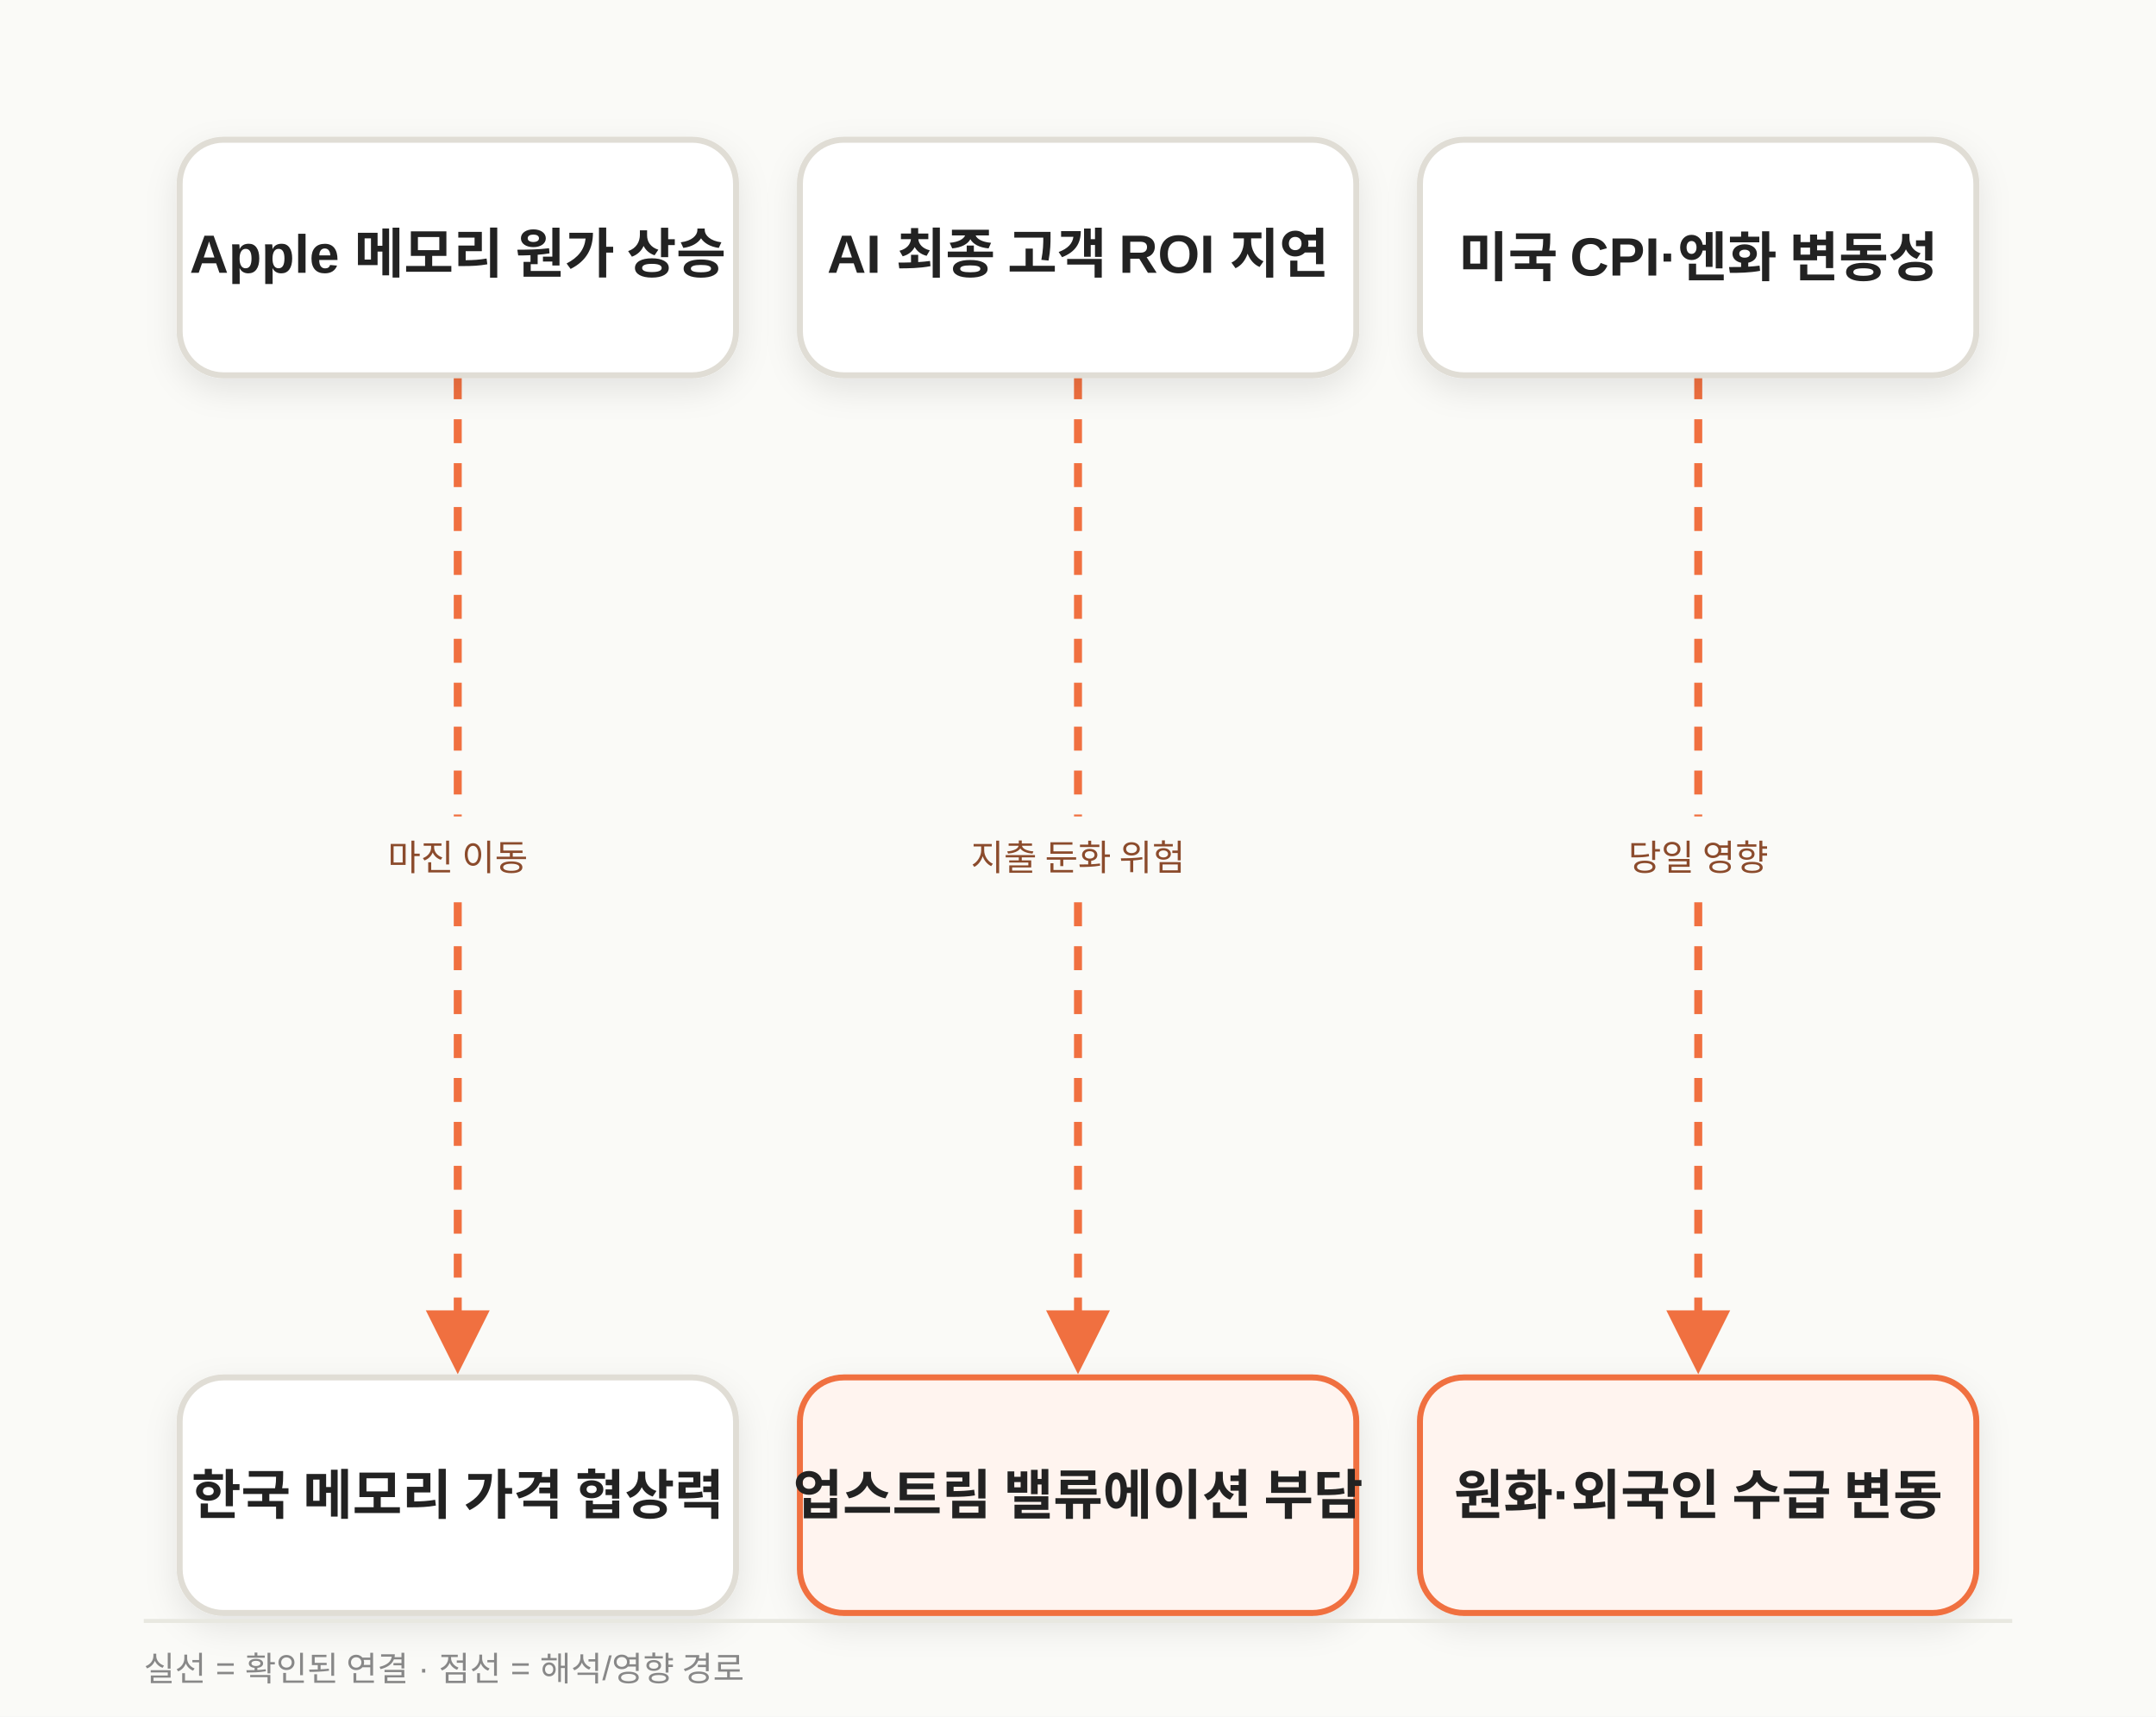
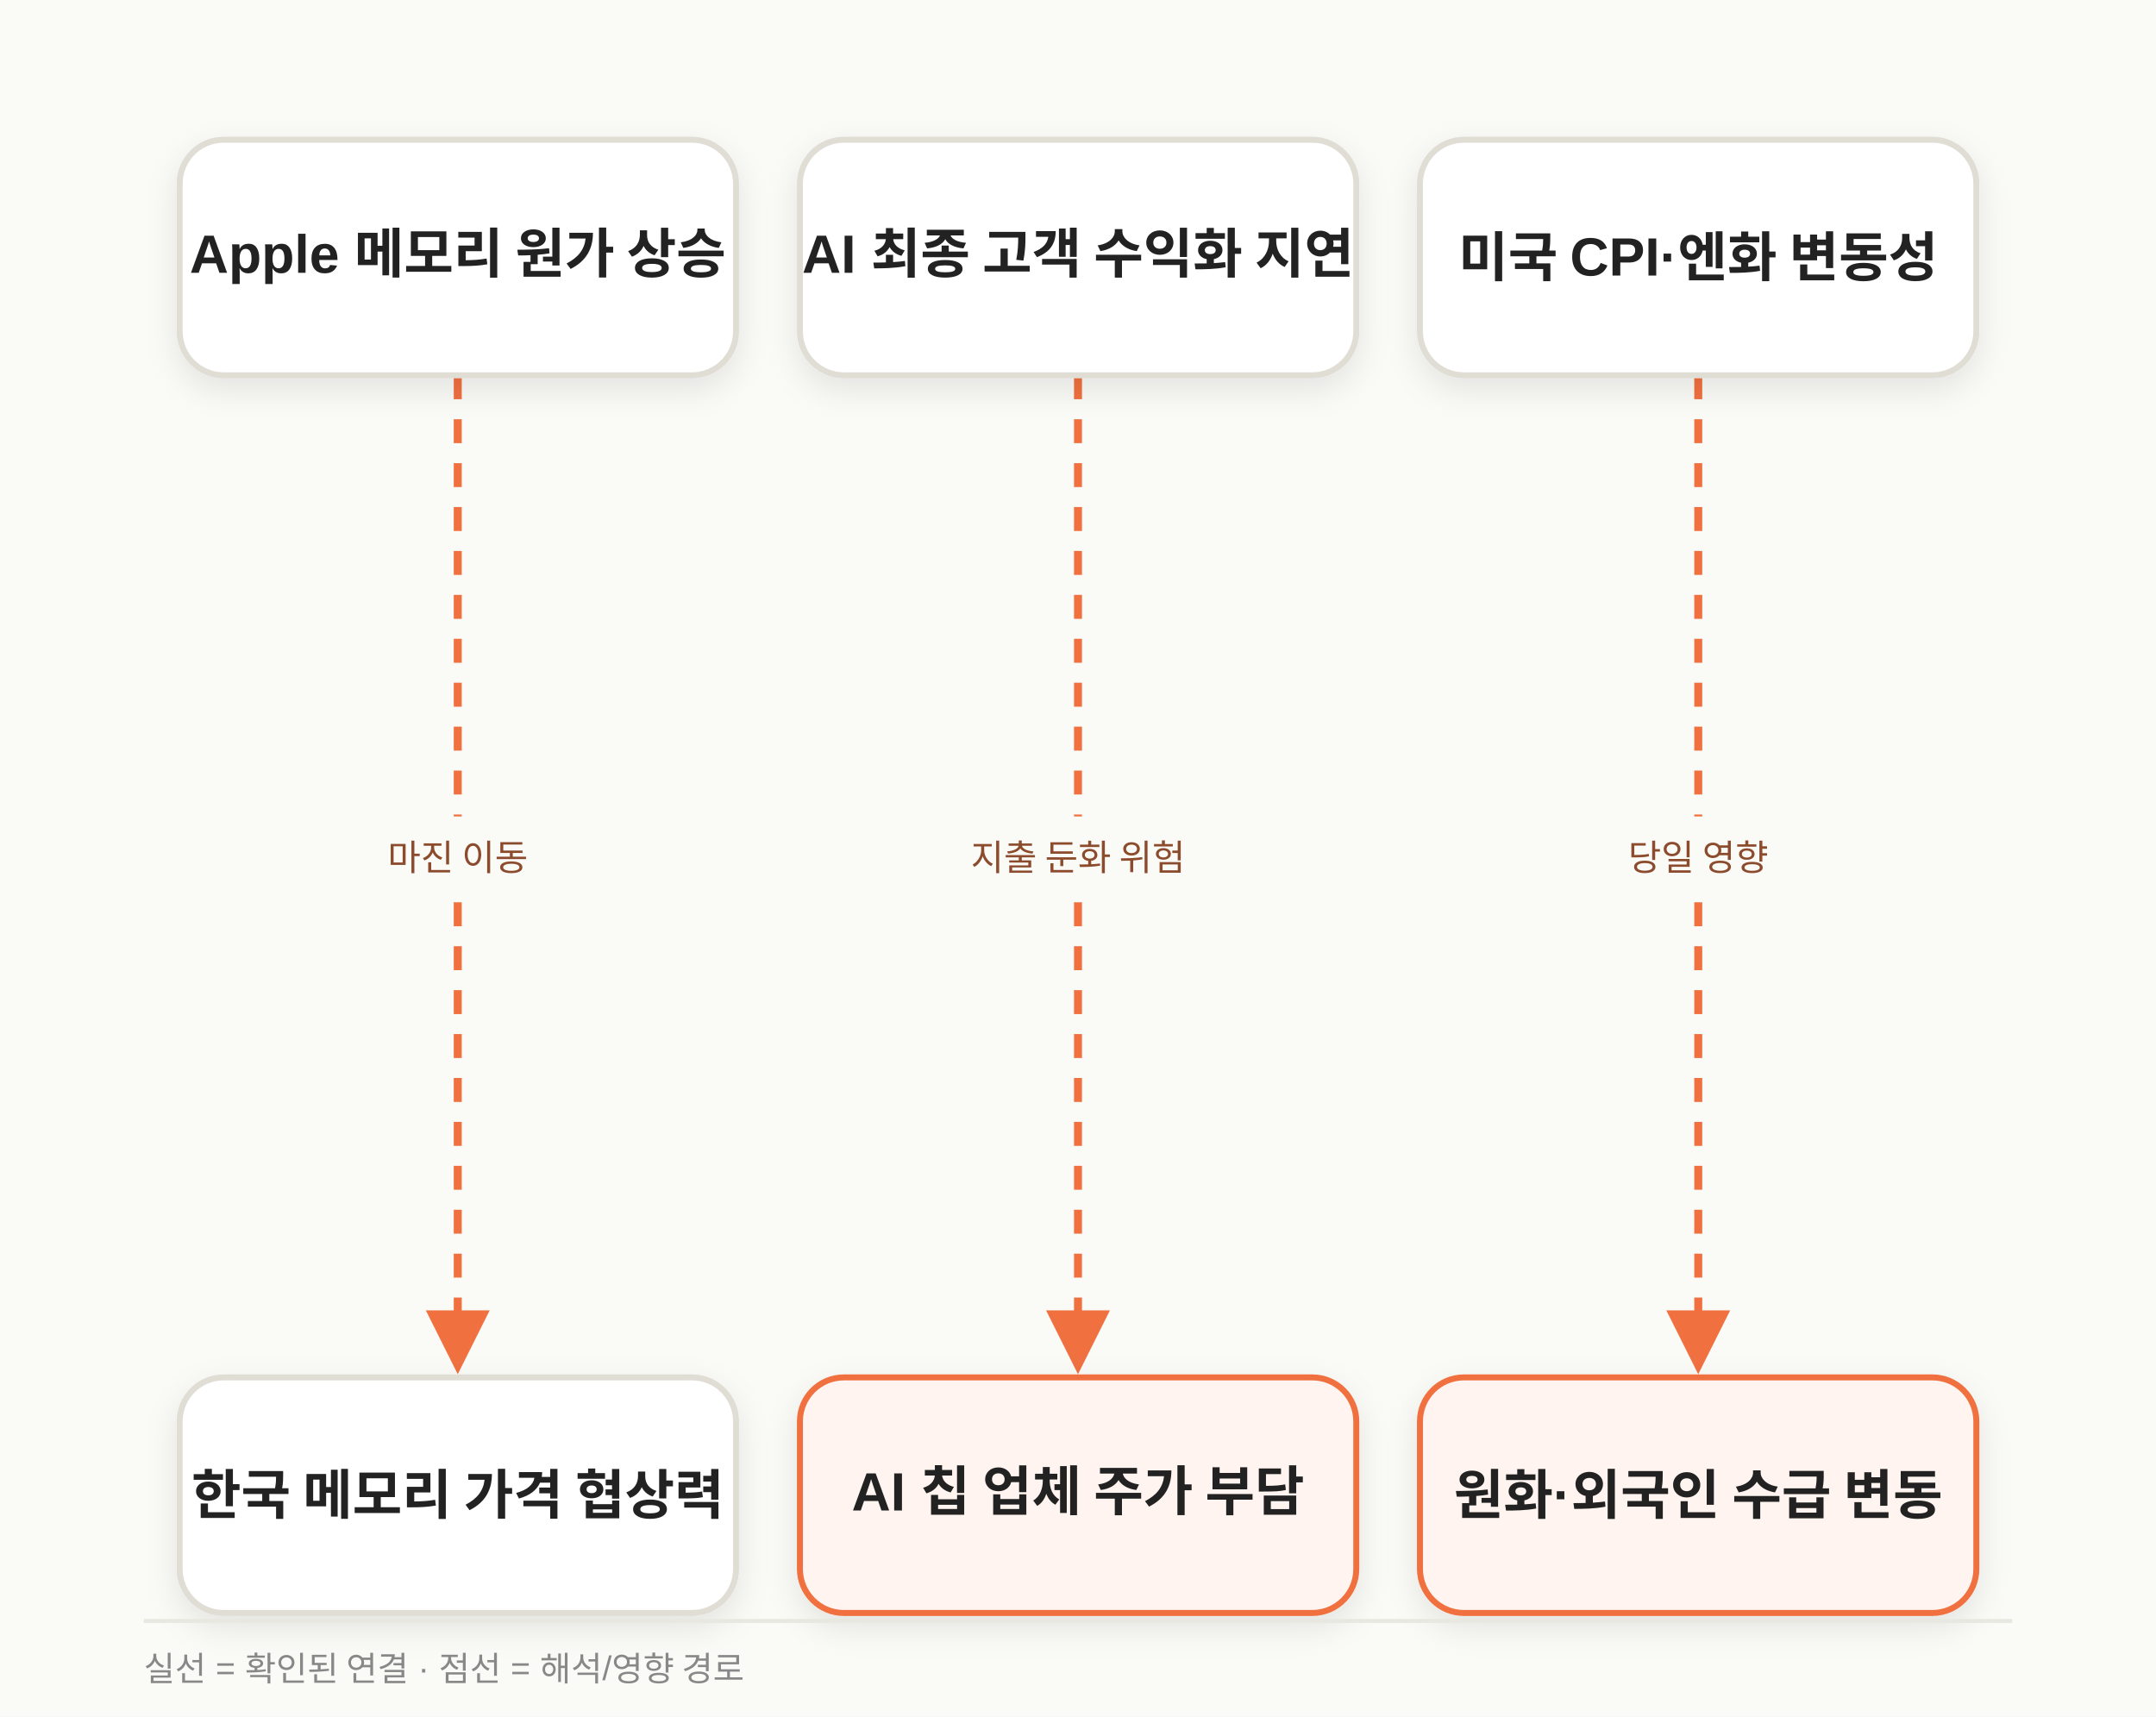
<svg xmlns="http://www.w3.org/2000/svg" width="1080" height="860" viewBox="0 0 1080 860" class="morning-diagram" data-motion-orientation="TB" data-motion-steps="3">
  <defs>
    <filter id="shadow" x="-20%" y="-20%" width="140%" height="160%">
      <feDropShadow dx="0" dy="6" stdDeviation="8" flood-color="#111111" flood-opacity=".09" />
    </filter>
    <marker id="arrow" viewBox="0 0 10 10" refX="8" refY="5" markerWidth="8" markerHeight="8" orient="auto-start-reverse">
      <path d="M 0 0 L 10 5 L 0 10 z" fill="#F07040" />
    </marker>
  </defs>
  <rect width="1080" height="860" fill="#FAFAF7" />
  <g class="motion-step motion-edge" data-motion-step="1" style="--motion-delay:415ms">
    <path d="M 229.3 188.0 C 229.3 439.0, 229.3 439.0, 229.3 682.0" fill="none" stroke="#F07040" stroke-width="4" stroke-dasharray="12 10" marker-end="url(#arrow)" />
    <rect x="157.3" y="409.0" width="144" height="36" rx="18" fill="#FAFAF7" />
    <text x="229.3" y="436.0" text-anchor="middle" font-family="Apple SD Gothic Neo,Malgun Gothic,Arial,sans-serif" font-size="18" fill="#8B4B2C">마진 이동</text>
  </g>
  <g class="motion-step motion-edge" data-motion-step="1" style="--motion-delay:415ms">
    <path d="M 540.0 188.0 C 540.0 439.0, 540.0 439.0, 540.0 682.0" fill="none" stroke="#F07040" stroke-width="4" stroke-dasharray="12 10" marker-end="url(#arrow)" />
    <rect x="468.0" y="409.0" width="144" height="36" rx="18" fill="#FAFAF7" />
    <text x="540.0" y="436.0" text-anchor="middle" font-family="Apple SD Gothic Neo,Malgun Gothic,Arial,sans-serif" font-size="18" fill="#8B4B2C">지출 둔화 위험</text>
  </g>
  <g class="motion-step motion-edge" data-motion-step="1" style="--motion-delay:415ms">
    <path d="M 850.7 188.0 C 850.7 439.0, 850.7 439.0, 850.7 682.0" fill="none" stroke="#F07040" stroke-width="4" stroke-dasharray="12 10" marker-end="url(#arrow)" />
    <rect x="778.7" y="409.0" width="144" height="36" rx="18" fill="#FAFAF7" />
    <text x="850.7" y="436.0" text-anchor="middle" font-family="Apple SD Gothic Neo,Malgun Gothic,Arial,sans-serif" font-size="18" fill="#8B4B2C">당일 영향</text>
  </g>
  <g class="motion-step motion-node" data-motion-step="0" style="--motion-delay:0ms;--motion-accent-delay:660ms">
    <rect class="motion-node-shape" x="90.0" y="70.0" width="278.7" height="118" rx="22" fill="#FFFFFF" stroke="#E0DDD5" stroke-width="3" filter="url(#shadow)" />
    <text x="229.3" y="129.0" text-anchor="middle" dominant-baseline="middle" font-family="Apple SD Gothic Neo,Malgun Gothic,Arial,sans-serif" font-size="27" font-weight="700" fill="#222222">Apple 메모리 원가 상승</text>
  </g>
  <g class="motion-step motion-node" data-motion-step="0" style="--motion-delay:0ms;--motion-accent-delay:660ms">
    <rect class="motion-node-shape" x="400.7" y="70.0" width="278.7" height="118" rx="22" fill="#FFFFFF" stroke="#E0DDD5" stroke-width="3" filter="url(#shadow)" />
-     <text x="540.0" y="129.0" text-anchor="middle" dominant-baseline="middle" font-family="Apple SD Gothic Neo,Malgun Gothic,Arial,sans-serif" font-size="27" font-weight="700" fill="#222222">AI 최종 고객 ROI 지연</text>
+     <text x="540.0" y="129.0" text-anchor="middle" dominant-baseline="middle" font-family="Apple SD Gothic Neo,Malgun Gothic,Arial,sans-serif" font-size="27" font-weight="700" fill="#222222">AI 최종 고객 수익화 지연</text>
  </g>
  <g class="motion-step motion-node" data-motion-step="0" style="--motion-delay:0ms;--motion-accent-delay:660ms">
    <rect class="motion-node-shape" x="711.3" y="70.0" width="278.7" height="118" rx="22" fill="#FFFFFF" stroke="#E0DDD5" stroke-width="3" filter="url(#shadow)" />
    <text x="850.7" y="129.0" text-anchor="middle" dominant-baseline="middle" font-family="Apple SD Gothic Neo,Malgun Gothic,Arial,sans-serif" font-size="27" font-weight="700" fill="#222222">미국 CPI·엔화 변동성</text>
  </g>
  <g class="motion-step motion-node" data-motion-step="2" style="--motion-delay:830ms;--motion-accent-delay:1490ms">
    <rect class="motion-node-shape" x="90.0" y="690.0" width="278.7" height="118" rx="22" fill="#FFFFFF" stroke="#E0DDD5" stroke-width="3" filter="url(#shadow)" />
    <text x="229.3" y="749.0" text-anchor="middle" dominant-baseline="middle" font-family="Apple SD Gothic Neo,Malgun Gothic,Arial,sans-serif" font-size="27" font-weight="700" fill="#222222">한국 메모리 가격 협상력</text>
  </g>
  <g class="motion-step motion-node motion-risk" data-motion-step="2" style="--motion-delay:830ms;--motion-accent-delay:1490ms">
    <rect class="motion-node-shape" x="400.7" y="690.0" width="278.7" height="118" rx="22" fill="#FFF4EF" stroke="#F07040" stroke-width="3" filter="url(#shadow)" />
-     <text x="540.0" y="749.0" text-anchor="middle" dominant-baseline="middle" font-family="Apple SD Gothic Neo,Malgun Gothic,Arial,sans-serif" font-size="27" font-weight="700" fill="#222222">업스트림 밸류에이션 부담</text>
+     <text x="540.0" y="749.0" text-anchor="middle" dominant-baseline="middle" font-family="Apple SD Gothic Neo,Malgun Gothic,Arial,sans-serif" font-size="27" font-weight="700" fill="#222222">AI 칩 업체 주가 부담</text>
  </g>
  <g class="motion-step motion-node motion-risk" data-motion-step="2" style="--motion-delay:830ms;--motion-accent-delay:1490ms">
    <rect class="motion-node-shape" x="711.3" y="690.0" width="278.7" height="118" rx="22" fill="#FFF4EF" stroke="#F07040" stroke-width="3" filter="url(#shadow)" />
    <text x="850.7" y="749.0" text-anchor="middle" dominant-baseline="middle" font-family="Apple SD Gothic Neo,Malgun Gothic,Arial,sans-serif" font-size="27" font-weight="700" fill="#222222">원화·외국인 수급 변동</text>
  </g>
  <line x1="72" y1="812" x2="1008" y2="812" stroke="#E8E8E0" stroke-width="2" />
  <text x="72" y="842" font-family="Apple SD Gothic Neo,Malgun Gothic,Arial,sans-serif" font-size="17" fill="#888888">실선 = 확인된 연결 · 점선 = 해석/영향 경로</text>
</svg>
